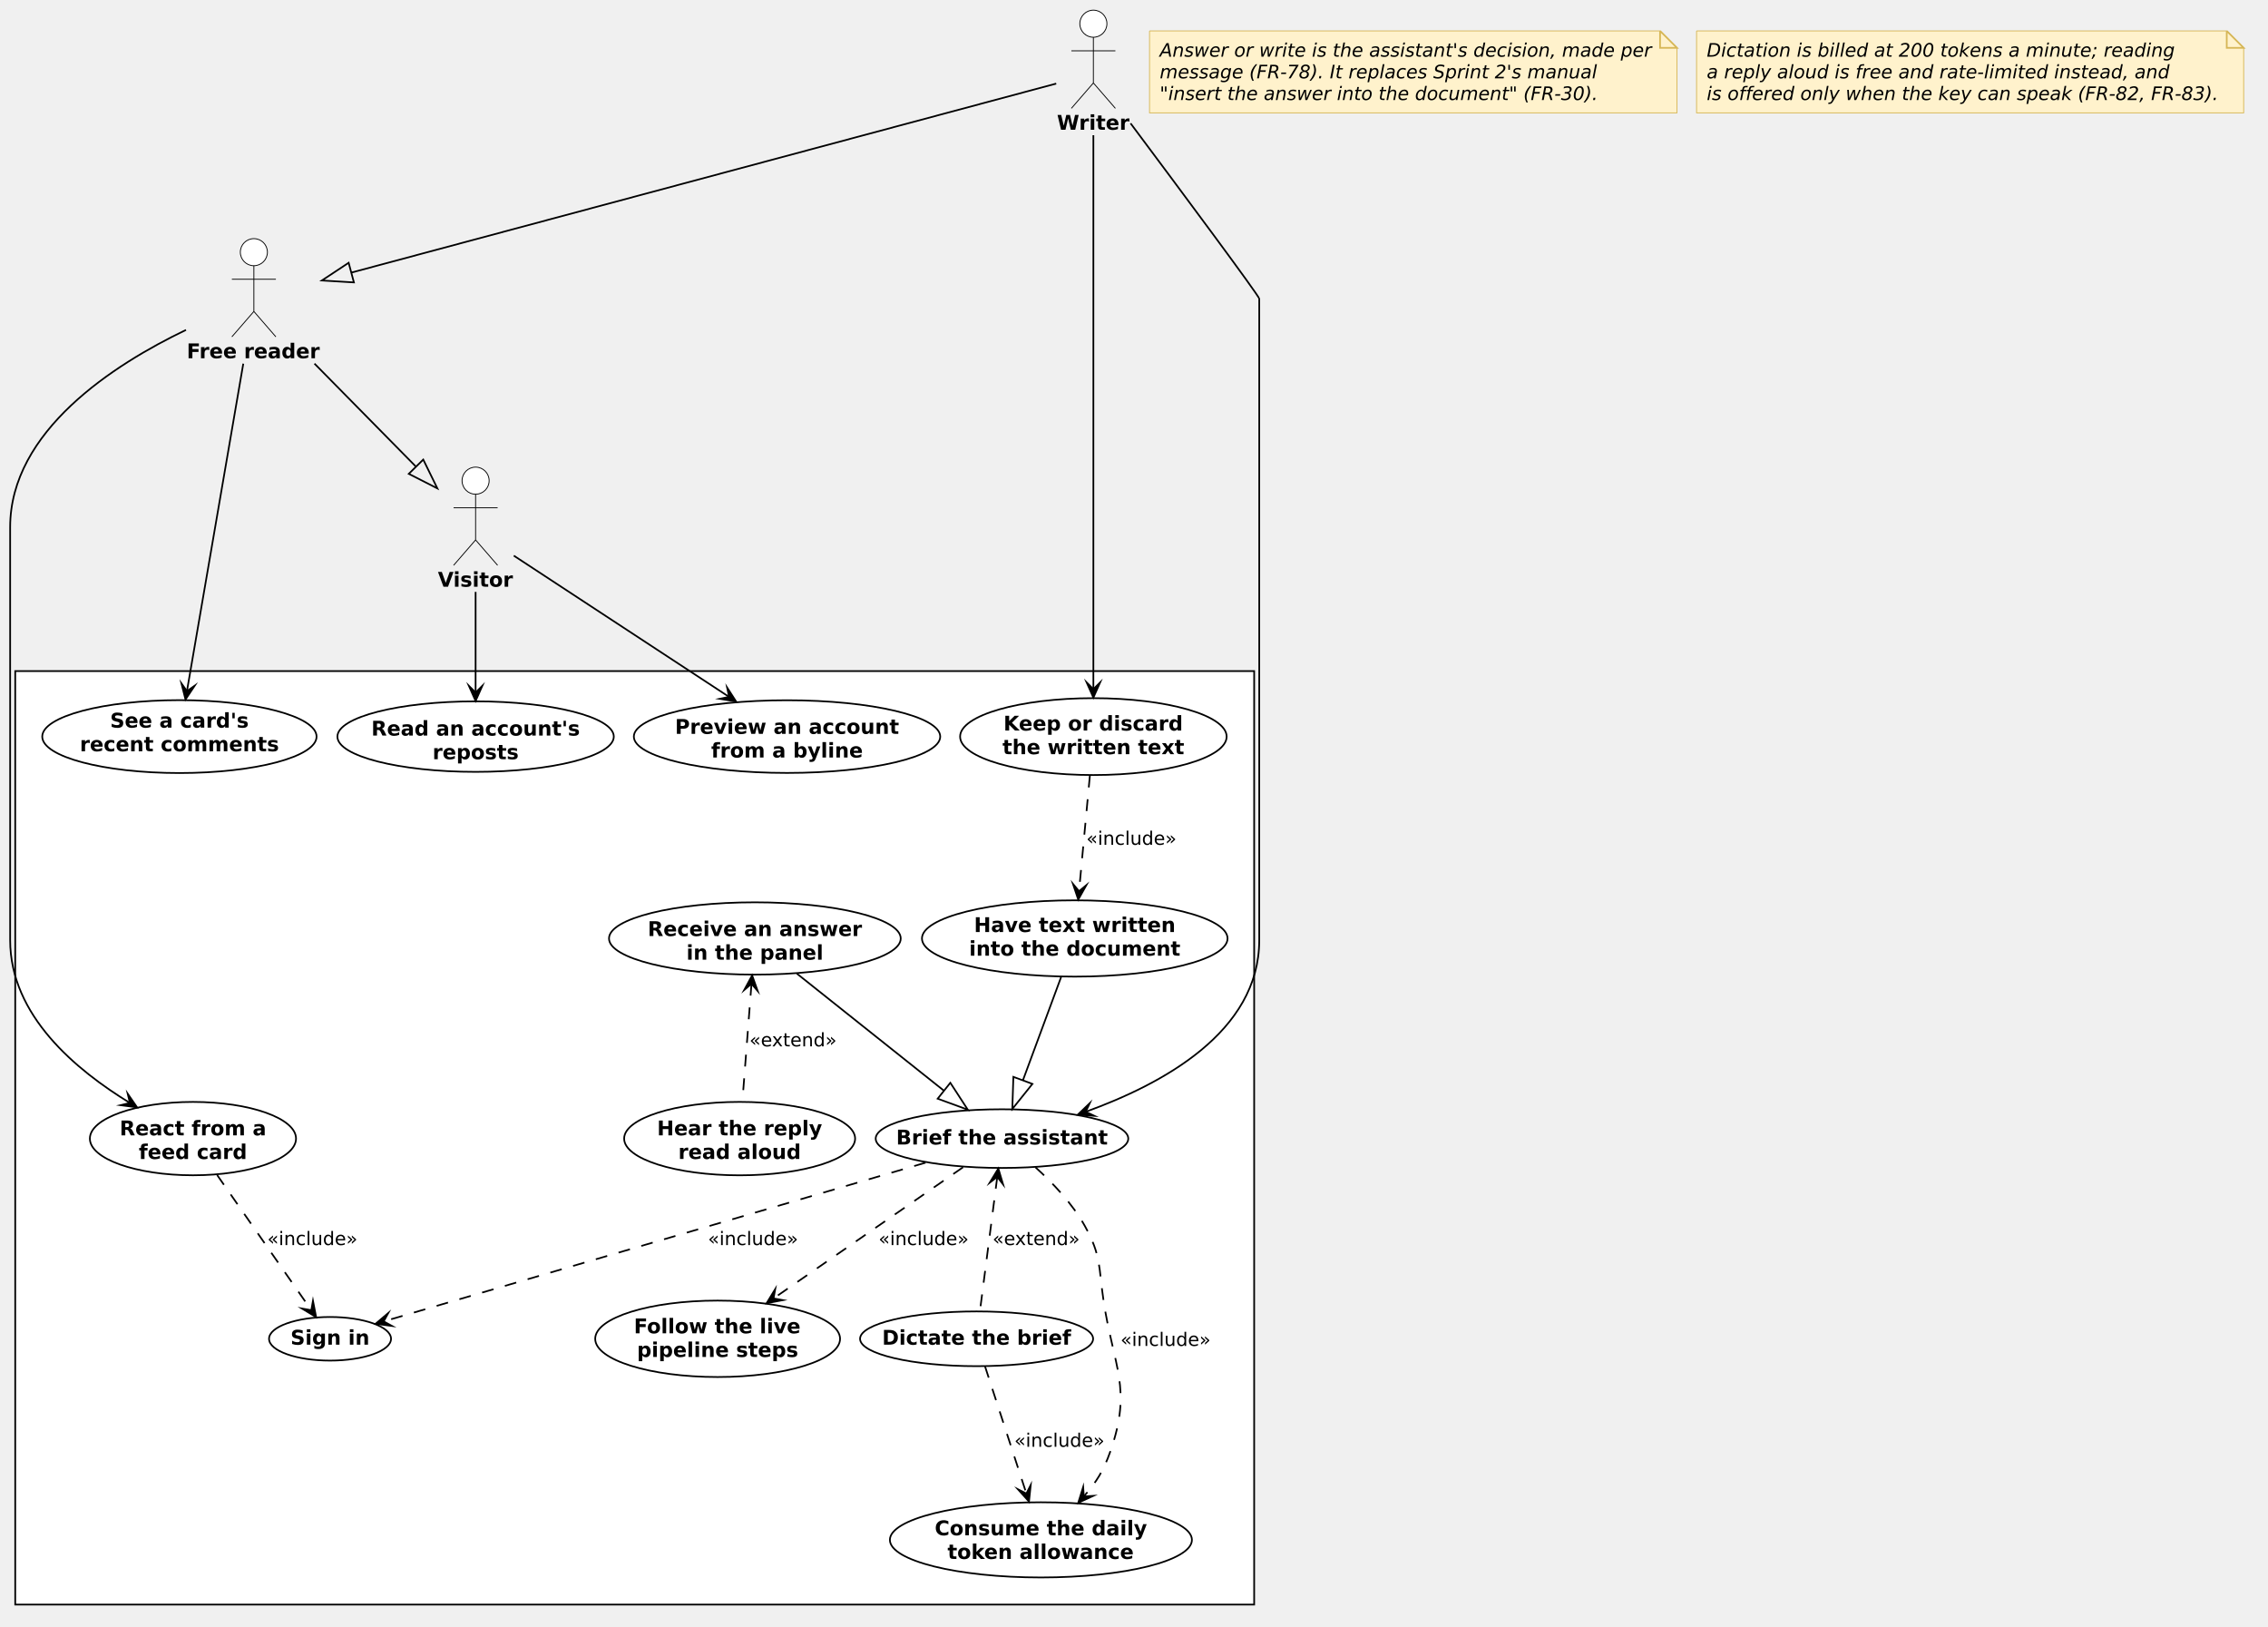
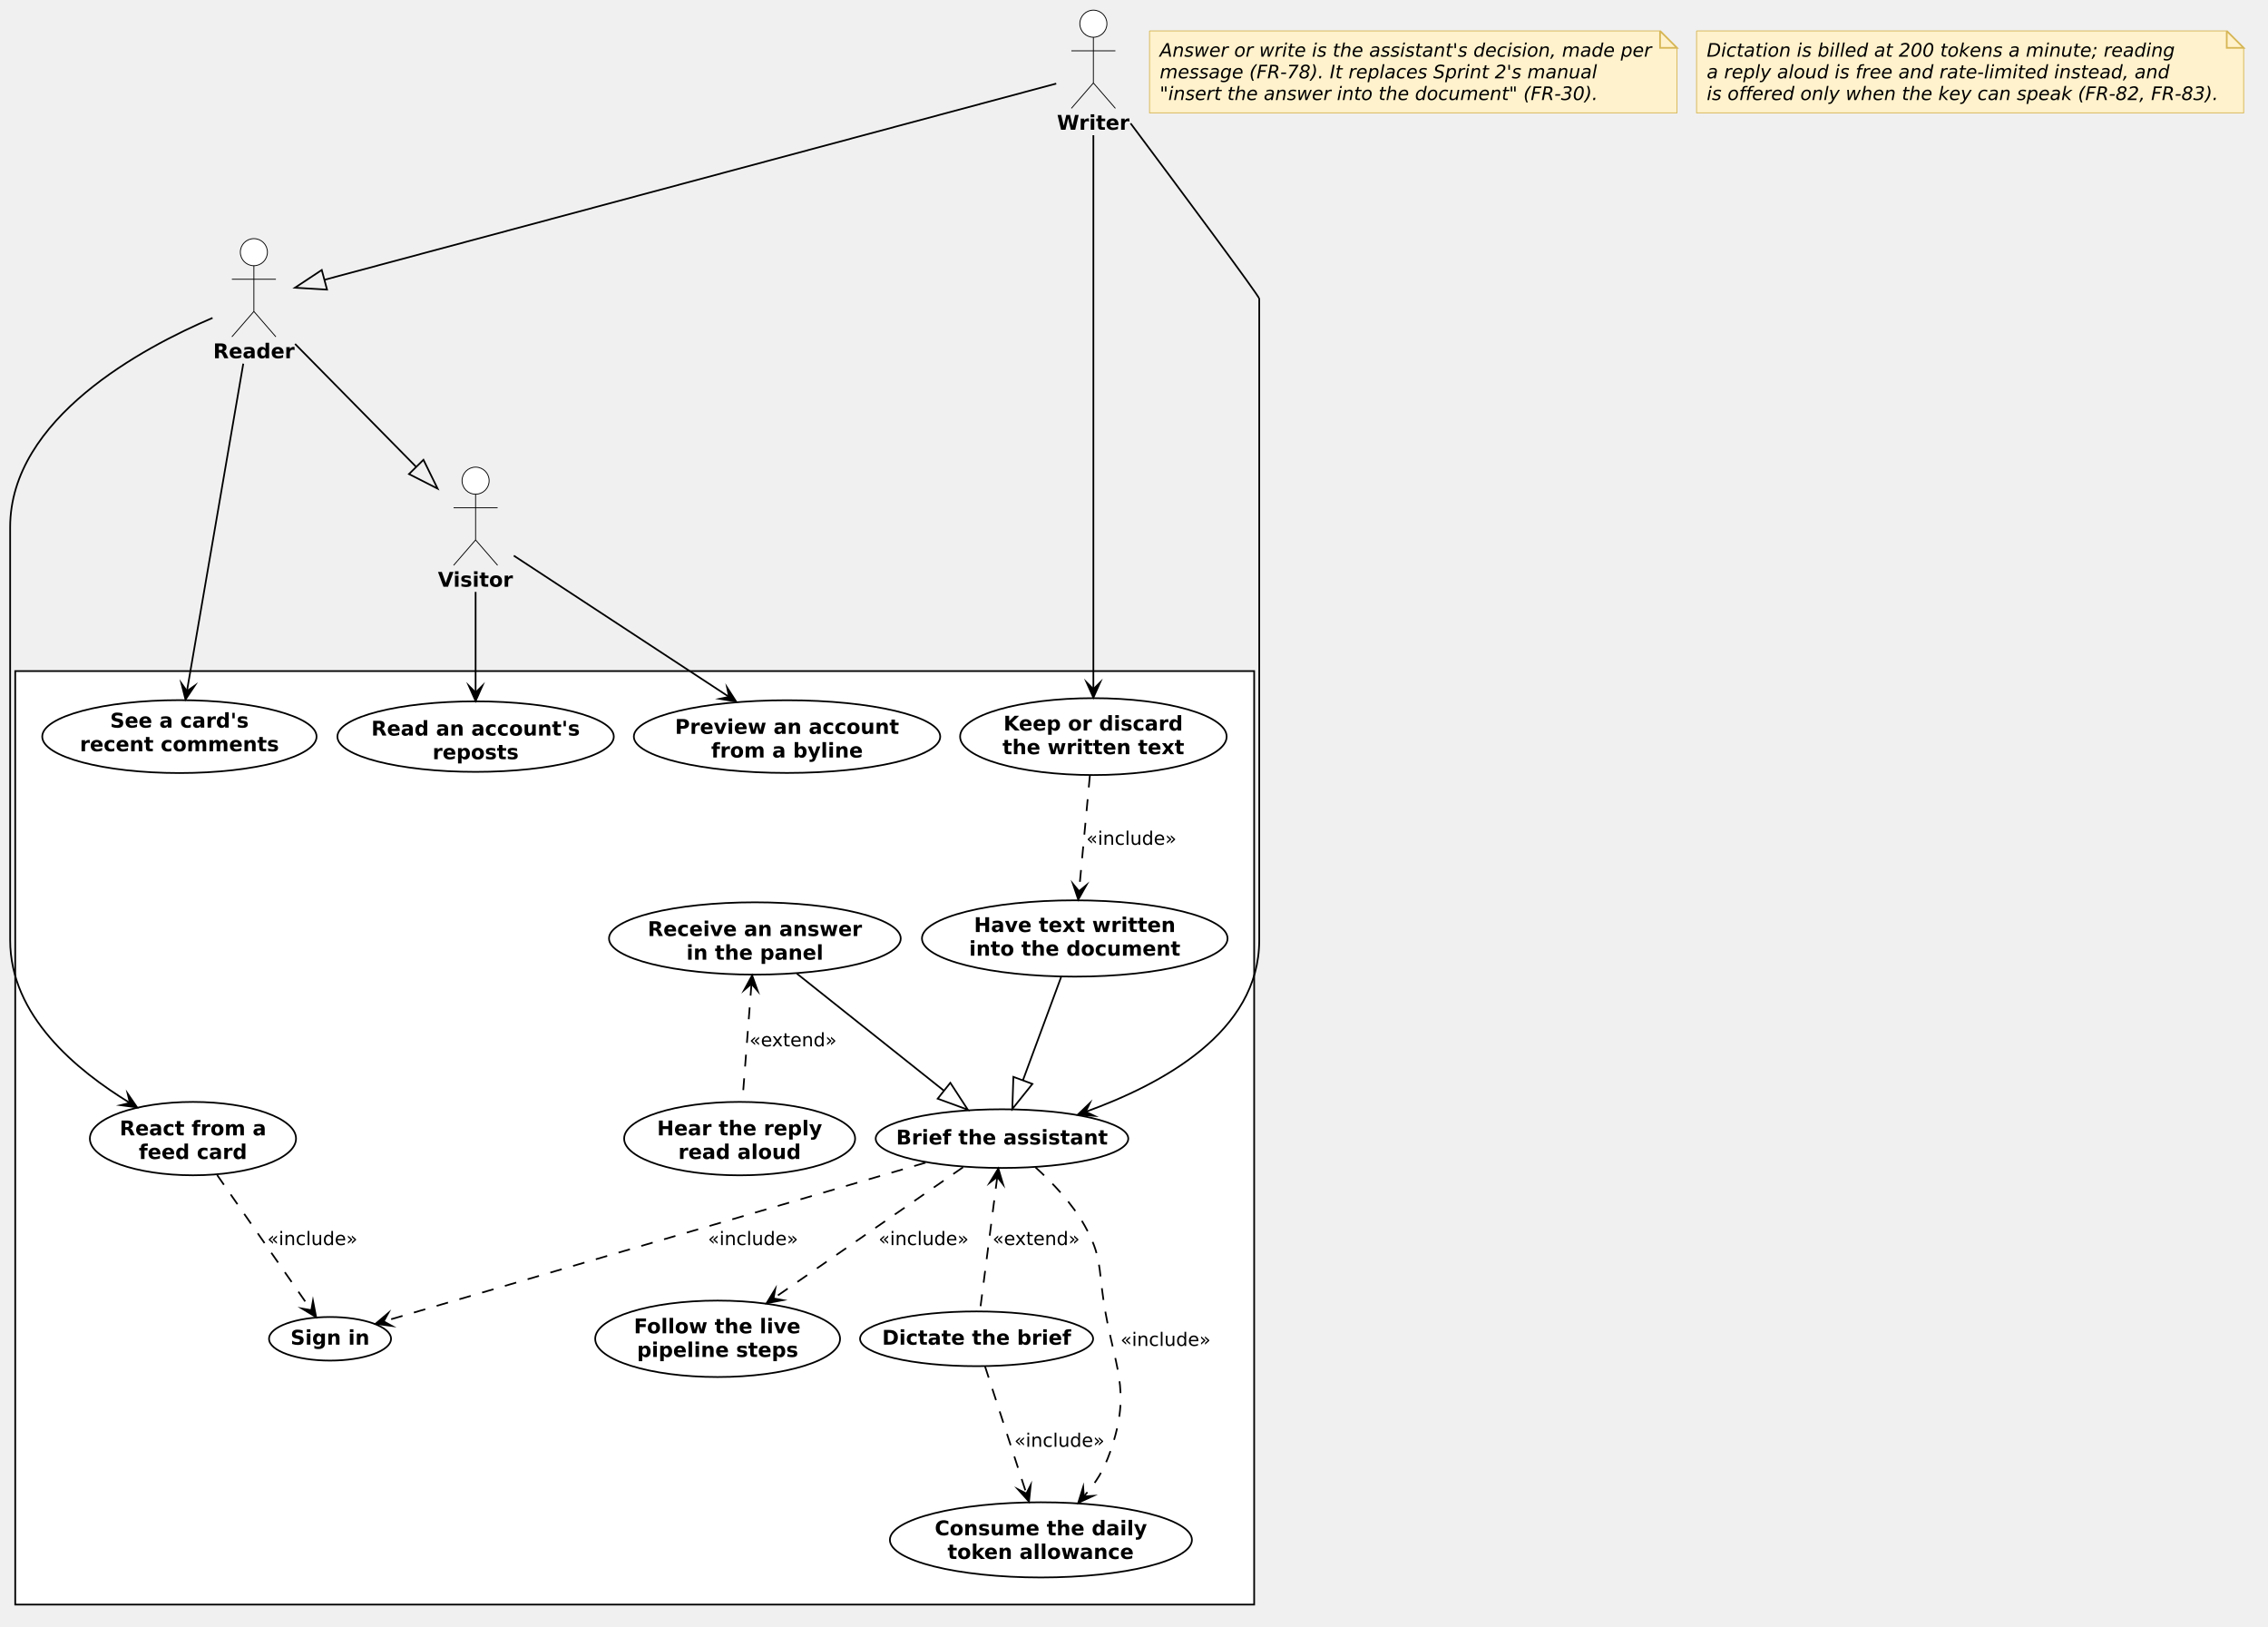
<svg xmlns="http://www.w3.org/2000/svg" contentStyleType="text/css" data-diagram-type="DESCRIPTION" height="961px" preserveAspectRatio="none" style="width:1340px;height:961px;background:#FFFFFF;" version="1.1" viewBox="0 0 1340 961" width="1340px" zoomAndPan="magnify">
  <defs />
  <g>
    <g class="cluster" data-qualified-name="..6" data-source-line="14" id="ent0007">
      <rect fill="#FFFFFF" height="551.4" style="stroke:#000000;stroke-width:1;" width="732" x="9" y="396.4" />
    </g>
    <g class="entity" data-qualified-name="..6.AUTH" data-source-line="15" id="ent0008">
      <ellipse cx="194.998" cy="790.807" fill="#FFFFFF" rx="36.038" ry="12.877" style="stroke:#000000;stroke-width:1;" />
      <text fill="#000000" font-family="DejaVu Sans" font-size="12" font-weight="700" lengthAdjust="spacing" textLength="46.723" x="171.637" y="794.292">Sign in</text>
    </g>
    <g class="entity" data-qualified-name="..6.REPOSTED" data-source-line="16" id="ent0009">
      <ellipse cx="280.999" cy="435.105" fill="#FFFFFF" rx="81.649" ry="20.825" style="stroke:#000000;stroke-width:1;" />
      <text fill="#000000" font-family="DejaVu Sans" font-size="12" font-weight="700" lengthAdjust="spacing" textLength="123.269" x="219.364" y="434.501">Read an account's</text>
      <text fill="#000000" font-family="DejaVu Sans" font-size="12" font-weight="700" lengthAdjust="spacing" textLength="50.912" x="255.543" y="448.47">reposts</text>
    </g>
    <g class="entity" data-qualified-name="..6.BYLINE" data-source-line="17" id="ent0010">
      <ellipse cx="465.004" cy="435.096" fill="#FFFFFF" rx="90.514" ry="21.466" style="stroke:#000000;stroke-width:1;" />
      <text fill="#000000" font-family="DejaVu Sans" font-size="12" font-weight="700" lengthAdjust="spacing" textLength="132.398" x="398.805" y="433.487">Preview an account</text>
      <text fill="#000000" font-family="DejaVu Sans" font-size="12" font-weight="700" lengthAdjust="spacing" textLength="89.66" x="420.174" y="447.456">from a byline</text>
    </g>
    <g class="entity" data-qualified-name="..6.CARD" data-source-line="18" id="ent0011">
      <ellipse cx="114.002" cy="672.555" fill="#FFFFFF" rx="60.902" ry="21.665" style="stroke:#000000;stroke-width:1;" />
      <text fill="#000000" font-family="DejaVu Sans" font-size="12" font-weight="700" lengthAdjust="spacing" textLength="86.666" x="70.669" y="670.644">React from a</text>
      <text fill="#000000" font-family="DejaVu Sans" font-size="12" font-weight="700" lengthAdjust="spacing" textLength="63.984" x="82.01" y="684.613">feed card</text>
    </g>
    <g class="entity" data-qualified-name="..6.RECENT" data-source-line="19" id="ent0012">
      <ellipse cx="106.001" cy="435.095" fill="#FFFFFF" rx="81.041" ry="21.525" style="stroke:#000000;stroke-width:1;" />
      <text fill="#000000" font-family="DejaVu Sans" font-size="12" font-weight="700" lengthAdjust="spacing" textLength="81.908" x="65.047" y="429.795">See a card's</text>
      <text fill="#000000" font-family="DejaVu Sans" font-size="12" font-weight="700" lengthAdjust="spacing" textLength="117.691" x="47.155" y="443.763">recent comments</text>
    </g>
    <g class="entity" data-qualified-name="..6.BRIEF" data-source-line="20" id="ent0013">
      <ellipse cx="592.002" cy="672.564" fill="#FFFFFF" rx="74.622" ry="17.324" style="stroke:#000000;stroke-width:1;" />
      <text fill="#000000" font-family="DejaVu Sans" font-size="12" font-weight="700" lengthAdjust="spacing" textLength="125.062" x="529.471" y="676.049">Brief the assistant</text>
    </g>
    <g class="entity" data-qualified-name="..6.ANSWER" data-source-line="21" id="ent0014">
      <ellipse cx="446" cy="554.342" fill="#FFFFFF" rx="86.18" ry="21.352" style="stroke:#000000;stroke-width:1;" />
      <text fill="#000000" font-family="DejaVu Sans" font-size="12" font-weight="700" lengthAdjust="spacing" textLength="126.627" x="382.687" y="552.908">Receive an answer</text>
      <text fill="#000000" font-family="DejaVu Sans" font-size="12" font-weight="700" lengthAdjust="spacing" textLength="80.912" x="405.544" y="566.877">in the panel</text>
    </g>
    <g class="entity" data-qualified-name="..6.WRITE" data-source-line="22" id="ent0015">
      <ellipse cx="634.997" cy="554.344" fill="#FFFFFF" rx="90.277" ry="22.534" style="stroke:#000000;stroke-width:1;" />
      <text fill="#000000" font-family="DejaVu Sans" font-size="12" font-weight="700" lengthAdjust="spacing" textLength="119.08" x="575.457" y="550.53">Have text written</text>
      <text fill="#000000" font-family="DejaVu Sans" font-size="12" font-weight="700" lengthAdjust="spacing" textLength="124.822" x="572.585" y="564.499">into the document</text>
    </g>
    <g class="entity" data-qualified-name="..6.KEEP" data-source-line="23" id="ent0016">
      <ellipse cx="645.999" cy="435.102" fill="#FFFFFF" rx="78.739" ry="22.702" style="stroke:#000000;stroke-width:1;" />
      <text fill="#000000" font-family="DejaVu Sans" font-size="12" font-weight="700" lengthAdjust="spacing" textLength="106.248" x="592.875" y="431.528">Keep or discard</text>
      <text fill="#000000" font-family="DejaVu Sans" font-size="12" font-weight="700" lengthAdjust="spacing" textLength="107.397" x="592.301" y="445.497">the written text</text>
    </g>
    <g class="entity" data-qualified-name="..6.STEPS" data-source-line="24" id="ent0017">
      <ellipse cx="423.997" cy="790.815" fill="#FFFFFF" rx="72.337" ry="22.575" style="stroke:#000000;stroke-width:1;" />
      <text fill="#000000" font-family="DejaVu Sans" font-size="12" font-weight="700" lengthAdjust="spacing" textLength="98.959" x="374.518" y="787.571">Follow the live</text>
      <text fill="#000000" font-family="DejaVu Sans" font-size="12" font-weight="700" lengthAdjust="spacing" textLength="95.268" x="376.363" y="801.539">pipeline steps</text>
    </g>
    <g class="entity" data-qualified-name="..6.VOICEIN" data-source-line="25" id="ent0018">
      <ellipse cx="576.998" cy="790.81" fill="#FFFFFF" rx="68.848" ry="16.17" style="stroke:#000000;stroke-width:1;" />
      <text fill="#000000" font-family="DejaVu Sans" font-size="12" font-weight="700" lengthAdjust="spacing" textLength="111.65" x="521.173" y="794.294">Dictate the brief</text>
    </g>
    <g class="entity" data-qualified-name="..6.VOICEOUT" data-source-line="26" id="ent0019">
      <ellipse cx="436.996" cy="672.562" fill="#FFFFFF" rx="68.236" ry="21.682" style="stroke:#000000;stroke-width:1;" />
      <text fill="#000000" font-family="DejaVu Sans" font-size="12" font-weight="700" lengthAdjust="spacing" textLength="97.553" x="388.219" y="670.625">Hear the reply</text>
      <text fill="#000000" font-family="DejaVu Sans" font-size="12" font-weight="700" lengthAdjust="spacing" textLength="72.51" x="400.741" y="684.594">read aloud</text>
    </g>
    <g class="entity" data-qualified-name="..6.QUOTA" data-source-line="27" id="ent0020">
      <ellipse cx="614.997" cy="909.585" fill="#FFFFFF" rx="89.227" ry="22.205" style="stroke:#000000;stroke-width:1;" />
      <text fill="#000000" font-family="DejaVu Sans" font-size="12" font-weight="700" lengthAdjust="spacing" textLength="125.432" x="552.281" y="906.874">Consume the daily</text>
      <text fill="#000000" font-family="DejaVu Sans" font-size="12" font-weight="700" lengthAdjust="spacing" textLength="110.367" x="559.813" y="920.843">token allowance</text>
    </g>
    <g class="entity" data-qualified-name="VIS" data-source-line="7" id="ent0001">
      <ellipse cx="280.997" cy="283.93" fill="#FFFFFF" rx="8" ry="8" style="stroke:#000000;stroke-width:0.5;" />
      <path d="M280.997,291.93 L280.997,318.93 M267.997,299.93 L293.997,299.93 M280.997,318.93 L267.997,333.93 M280.997,318.93 L293.997,333.93" fill="none" style="stroke:#000000;stroke-width:0.5;" />
      <text fill="#000000" font-family="DejaVu Sans" font-size="12" font-weight="700" lengthAdjust="spacing" textLength="44.555" x="258.72" y="346.569">Visitor</text>
    </g>
    <g class="entity" data-qualified-name="LG" data-source-line="8" id="ent0002">
-       <ellipse cx="149.995" cy="148.96" fill="#FFFFFF" rx="8" ry="8" style="stroke:#000000;stroke-width:0.5;" />
-       <path d="M149.995,156.96 L149.995,183.96 M136.995,164.96 L162.995,164.96 M149.995,183.96 L136.995,198.96 M149.995,183.96 L162.995,198.96" fill="none" style="stroke:#000000;stroke-width:0.5;" />
-       <text fill="#000000" font-family="DejaVu Sans" font-size="12" font-weight="700" lengthAdjust="spacing" textLength="79.371" x="110.31" y="211.599">Free reader</text>
+       <ellipse cx="150.001" cy="148.96" fill="#FFFFFF" rx="8" ry="8" style="stroke:#000000;stroke-width:0.5;" />
+       <path d="M150.001,156.96 L150.001,183.96 M137.001,164.96 L163.001,164.96 M150.001,183.96 L137.001,198.96 M150.001,183.96 L163.001,198.96" fill="none" style="stroke:#000000;stroke-width:0.5;" />
+       <text fill="#000000" font-family="DejaVu Sans" font-size="12" font-weight="700" lengthAdjust="spacing" textLength="48.123" x="125.94" y="211.599">Reader</text>
    </g>
    <g class="entity" data-qualified-name="R" data-source-line="9" id="ent0003">
      <ellipse cx="646" cy="14" fill="#FFFFFF" rx="8" ry="8" style="stroke:#000000;stroke-width:0.5;" />
      <path d="M646,22 L646,49 M633,30 L659,30 M646,49 L633,64 M646,49 L659,64" fill="none" style="stroke:#000000;stroke-width:0.5;" />
      <text fill="#000000" font-family="DejaVu Sans" font-size="12" font-weight="700" lengthAdjust="spacing" textLength="43.06" x="624.47" y="76.639">Writer</text>
    </g>
    <g class="entity" data-qualified-name="N1" data-source-line="50" id="ent0037">
      <path d="M679.18,18.27 L679.18,66.684 L990.815,66.684 L990.815,28.27 L980.815,18.27 L679.18,18.27" fill="#FFF2CC" style="stroke:#D6B656;stroke-width:0.5;" />
      <path d="M980.815,18.27 L980.815,28.27 L990.815,28.27 L980.815,18.27" fill="#FFF2CC" style="stroke:#D6B656;stroke-width:1;" />
      <text fill="#000000" font-family="DejaVu Sans" font-size="11" font-style="italic" lengthAdjust="spacing" textLength="290.635" x="685.18" y="33.48">Answer or write is the assistant's decision, made per</text>
      <text fill="#000000" font-family="DejaVu Sans" font-size="11" font-style="italic" lengthAdjust="spacing" textLength="258.382" x="685.18" y="46.285">message (FR-78). It replaces Sprint 2's manual</text>
      <text fill="#000000" font-family="DejaVu Sans" font-size="11" font-style="italic" lengthAdjust="spacing" textLength="258.881" x="685.18" y="59.09">"insert the answer into the document" (FR-30).</text>
    </g>
    <g class="entity" data-qualified-name="N2" data-source-line="56" id="ent0038">
      <path d="M1002.38,18.27 L1002.38,66.684 L1325.628,66.684 L1325.628,28.27 L1315.628,18.27 L1002.38,18.27" fill="#FFF2CC" style="stroke:#D6B656;stroke-width:0.5;" />
      <path d="M1315.628,18.27 L1315.628,28.27 L1325.628,28.27 L1315.628,18.27" fill="#FFF2CC" style="stroke:#D6B656;stroke-width:1;" />
      <text fill="#000000" font-family="DejaVu Sans" font-size="11" font-style="italic" lengthAdjust="spacing" textLength="276.558" x="1008.38" y="33.48">Dictation is billed at 200 tokens a minute; reading</text>
      <text fill="#000000" font-family="DejaVu Sans" font-size="11" font-style="italic" lengthAdjust="spacing" textLength="273.459" x="1008.38" y="46.285">a reply aloud is free and rate-limited instead, and</text>
      <text fill="#000000" font-family="DejaVu Sans" font-size="11" font-style="italic" lengthAdjust="spacing" textLength="302.248" x="1008.38" y="59.09">is offered only when the key can speak (FR-82, FR-83).</text>
    </g>
    <g class="link" data-entity-1="ent0002" data-entity-2="ent0001" data-link-type="extension" data-source-line="11" id="lnk4">
-       <path d="M185.8,214.78 C208.98,238.31 225.831,255.404 245.791,275.674" fill="none" id="LG-to-VIS" style="stroke:#000000;stroke-width:1;" />
-       <polygon fill="none" points="258.42,288.5,250.066,271.465,241.515,279.884,258.42,288.5" style="stroke:#000000;stroke-width:1;stroke-linejoin:miter;stroke-miterlimit:10;" />
+       <path d="M174.33,203.15 C198.45,227.63 222.467,252.008 245.917,275.808" fill="none" id="LG-to-VIS" style="stroke:#000000;stroke-width:1;" />
+       <polygon fill="none" points="258.55,288.63,250.191,271.597,241.643,280.019,258.55,288.63" style="stroke:#000000;stroke-width:1;stroke-linejoin:miter;stroke-miterlimit:10;" />
    </g>
    <g class="link" data-entity-1="ent0003" data-entity-2="ent0002" data-link-type="extension" data-source-line="12" id="lnk5">
-       <path d="M624.05,49.37 C547.27,69.95 307.456,134.24 207.546,161.02" fill="none" id="R-to-LG" style="stroke:#000000;stroke-width:1;" />
-       <polygon fill="none" points="190.16,165.68,209.1,166.815,205.993,155.224,190.16,165.68" style="stroke:#000000;stroke-width:1;stroke-linejoin:miter;stroke-miterlimit:10;" />
+       <path d="M624.05,49.37 C542.77,71.15 276.686,142.489 191.666,165.28" fill="none" id="R-to-LG" style="stroke:#000000;stroke-width:1;" />
+       <polygon fill="none" points="174.28,169.94,193.22,171.075,190.113,159.484,174.28,169.94" style="stroke:#000000;stroke-width:1;stroke-linejoin:miter;stroke-miterlimit:10;" />
    </g>
    <g class="link" data-entity-1="ent0001" data-entity-2="ent0009" data-link-type="dependency" data-source-line="30" id="lnk21">
      <path d="M281,349.63 C281,370.73 281,391.56 281,409.06" fill="none" id="VIS-to-REPOSTED" style="stroke:#000000;stroke-width:1;" />
      <polygon fill="#000000" points="281,414.06,285,405.06,281,409.06,277,405.06,281,414.06" style="stroke:#000000;stroke-width:1;stroke-linejoin:miter;stroke-miterlimit:10;" />
    </g>
    <g class="link" data-entity-1="ent0001" data-entity-2="ent0010" data-link-type="dependency" data-source-line="31" id="lnk22">
      <path d="M303.56,328.22 C336.57,349.87 393.919,387.488 430.749,411.638" fill="none" id="VIS-to-BYLINE" style="stroke:#000000;stroke-width:1;" />
      <polygon fill="#000000" points="434.93,414.38,429.597,406.1,430.749,411.638,425.21,412.79,434.93,414.38" style="stroke:#000000;stroke-width:1;stroke-linejoin:miter;stroke-miterlimit:10;" />
    </g>
    <g class="link" data-entity-1="ent0002" data-entity-2="ent0011" data-link-type="dependency" data-source-line="32" id="lnk23">
-       <path d="M109.89,194.88 C67.28,215.32 6,254.59 6,311.42 C6,311.42 6,311.42 6,555.34 C6,599.96 44.987,632.038 76.747,651.498" fill="none" id="LG-to-CARD" style="stroke:#000000;stroke-width:1;" />
+       <path d="M125.57,187.79 C84.49,205.28 6,247.1 6,311.42 C6,311.42 6,311.42 6,555.34 C6,599.96 44.987,632.038 76.747,651.498" fill="none" id="LG-to-CARD" style="stroke:#000000;stroke-width:1;" />
      <polygon fill="#000000" points="81.01,654.11,75.426,645.997,76.747,651.498,71.246,652.819,81.01,654.11" style="stroke:#000000;stroke-width:1;stroke-linejoin:miter;stroke-miterlimit:10;" />
    </g>
    <g class="link" data-entity-1="ent0002" data-entity-2="ent0012" data-link-type="dependency" data-source-line="33" id="lnk24">
      <path d="M143.74,214.81 C134.39,269.12 117.928,364.782 110.448,408.252" fill="none" id="LG-to-RECENT" style="stroke:#000000;stroke-width:1;" />
      <polygon fill="#000000" points="109.6,413.18,115.068,404.989,110.448,408.252,107.184,403.632,109.6,413.18" style="stroke:#000000;stroke-width:1;stroke-linejoin:miter;stroke-miterlimit:10;" />
    </g>
    <g class="link" data-entity-1="ent0003" data-entity-2="ent0013" data-link-type="dependency" data-source-line="34" id="lnk25">
      <path d="M667.99,72.87 C696.89,111.55 744,174.86 744,176.45 C744,176.45 744,176.45 744,555.34 C744,609.82 686.322,640.488 641.481,656.718" fill="none" id="R-to-BRIEF" style="stroke:#000000;stroke-width:1;" />
      <polygon fill="#000000" points="636.78,658.42,646.604,659.118,641.481,656.718,643.881,651.596,636.78,658.42" style="stroke:#000000;stroke-width:1;stroke-linejoin:miter;stroke-miterlimit:10;" />
    </g>
    <g class="link" data-entity-1="ent0003" data-entity-2="ent0016" data-link-type="dependency" data-source-line="35" id="lnk26">
      <path d="M646,79.88 C646,159.62 646,342.72 646,407.07" fill="none" id="R-to-KEEP" style="stroke:#000000;stroke-width:1;" />
      <polygon fill="#000000" points="646,412.07,650,403.07,646,407.07,642,403.07,646,412.07" style="stroke:#000000;stroke-width:1;stroke-linejoin:miter;stroke-miterlimit:10;" />
    </g>
    <g class="link" data-entity-1="ent0011" data-entity-2="ent0008" data-link-type="dependency" data-source-line="37" id="lnk27">
      <path d="M128.29,694.07 C145.28,718.45 170.181,754.198 183.921,773.908" fill="none" id="CARD-to-AUTH" style="stroke:#000000;stroke-width:1;stroke-dasharray:7,7;" />
      <polygon fill="#000000" points="186.78,778.01,184.915,768.339,183.921,773.908,178.352,772.914,186.78,778.01" style="stroke:#000000;stroke-width:1;stroke-linejoin:miter;stroke-miterlimit:10;" />
      <text fill="#000000" font-family="DejaVu Sans" font-size="11" lengthAdjust="spacing" textLength="53.313" x="157.93" y="735.45">«include»</text>
    </g>
    <g class="link" data-entity-1="ent0014" data-entity-2="ent0013" data-link-type="extension" data-source-line="38" id="lnk28">
      <path d="M470.77,575.06 C499.24,597.72 531.36,623.276 557.74,644.286" fill="none" id="ANSWER-to-BRIEF" style="stroke:#000000;stroke-width:1;" />
      <polygon fill="none" points="571.82,655.5,561.478,639.593,554.002,648.98,571.82,655.5" style="stroke:#000000;stroke-width:1;stroke-linejoin:miter;stroke-miterlimit:10;" />
    </g>
    <g class="link" data-entity-1="ent0015" data-entity-2="ent0013" data-link-type="extension" data-source-line="39" id="lnk29">
      <path d="M626.91,577.2 C618.54,599.82 611.905,617.758 604.355,638.168" fill="none" id="WRITE-to-BRIEF" style="stroke:#000000;stroke-width:1;" />
      <polygon fill="none" points="598.11,655.05,609.982,640.25,598.728,636.086,598.11,655.05" style="stroke:#000000;stroke-width:1;stroke-linejoin:miter;stroke-miterlimit:10;" />
    </g>
    <g class="link" data-entity-1="ent0013" data-entity-2="ent0017" data-link-type="dependency" data-source-line="40" id="lnk30">
      <path d="M568.99,689.48 C538.8,710.37 489.901,744.205 457.031,766.955" fill="none" id="BRIEF-to-STEPS" style="stroke:#000000;stroke-width:1;stroke-dasharray:7,7;" />
      <polygon fill="#000000" points="452.92,769.8,462.597,767.967,457.031,766.955,458.044,761.389,452.92,769.8" style="stroke:#000000;stroke-width:1;stroke-linejoin:miter;stroke-miterlimit:10;" />
      <text fill="#000000" font-family="DejaVu Sans" font-size="11" lengthAdjust="spacing" textLength="53.313" x="519.06" y="735.45">«include»</text>
    </g>
    <g class="link" data-entity-1="ent0013" data-entity-2="ent0020" data-link-type="dependency" data-source-line="41" id="lnk31">
      <path d="M611.77,689.5 C621.91,698.66 633.63,710.97 641,724.24 C650.78,741.86 649.01,748.31 652,768.24 C657.89,807.46 669.14,819.97 656,857.39 C652.08,868.56 647.878,875.352 640.348,883.932" fill="none" id="BRIEF-to-QUOTA" style="stroke:#000000;stroke-width:1;stroke-dasharray:7,7;" />
      <polygon fill="#000000" points="637.05,887.69,645.993,883.564,640.348,883.932,639.98,878.287,637.05,887.69" style="stroke:#000000;stroke-width:1;stroke-linejoin:miter;stroke-miterlimit:10;" />
      <text fill="#000000" font-family="DejaVu Sans" font-size="11" lengthAdjust="spacing" textLength="53.313" x="662" y="795.02">«include»</text>
    </g>
    <g class="link" data-entity-1="ent0013" data-entity-2="ent0008" data-link-type="dependency" data-source-line="42" id="lnk32">
      <path d="M546.85,686.78 C463.72,711.12 293.678,760.914 226.698,780.534" fill="none" id="BRIEF-to-AUTH" style="stroke:#000000;stroke-width:1;stroke-dasharray:7,7;" />
      <polygon fill="#000000" points="221.9,781.94,231.661,783.249,226.698,780.534,229.413,775.571,221.9,781.94" style="stroke:#000000;stroke-width:1;stroke-linejoin:miter;stroke-miterlimit:10;" />
      <text fill="#000000" font-family="DejaVu Sans" font-size="11" lengthAdjust="spacing" textLength="53.313" x="418.27" y="735.45">«include»</text>
    </g>
    <g class="link" data-entity-1="ent0013" data-entity-2="ent0018" data-link-type="dependency" data-source-line="43" id="lnk33">
      <path d="M589.21,695.169 C586.31,717.649 581.82,752.43 579,774.3" fill="none" id="BRIEF-backto-VOICEIN" style="stroke:#000000;stroke-width:1;stroke-dasharray:7,7;" />
      <polygon fill="#000000" points="589.85,690.21,584.731,698.624,589.21,695.169,592.666,699.648,589.85,690.21" style="stroke:#000000;stroke-width:1;stroke-linejoin:miter;stroke-miterlimit:10;" />
      <text fill="#000000" font-family="DejaVu Sans" font-size="11" lengthAdjust="spacing" textLength="51.772" x="586.4" y="735.45">«extend»</text>
    </g>
    <g class="link" data-entity-1="ent0014" data-entity-2="ent0019" data-link-type="dependency" data-source-line="44" id="lnk34">
      <path d="M444.003,581.105 C442.373,602.125 440.26,629.47 438.63,650.57" fill="none" id="ANSWER-backto-VOICEOUT" style="stroke:#000000;stroke-width:1;stroke-dasharray:7,7;" />
      <polygon fill="#000000" points="444.39,576.12,439.706,584.784,444.003,581.105,447.682,585.402,444.39,576.12" style="stroke:#000000;stroke-width:1;stroke-linejoin:miter;stroke-miterlimit:10;" />
      <text fill="#000000" font-family="DejaVu Sans" font-size="11" lengthAdjust="spacing" textLength="51.772" x="442.77" y="618.08">«extend»</text>
    </g>
    <g class="link" data-entity-1="ent0018" data-entity-2="ent0020" data-link-type="dependency" data-source-line="45" id="lnk35">
      <path d="M581.97,807.08 C588.61,827.48 598.863,859.005 606.413,882.215" fill="none" id="VOICEIN-to-QUOTA" style="stroke:#000000;stroke-width:1;stroke-dasharray:7,7;" />
      <polygon fill="#000000" points="607.96,886.97,608.98,877.174,606.413,882.215,601.372,879.649,607.96,886.97" style="stroke:#000000;stroke-width:1;stroke-linejoin:miter;stroke-miterlimit:10;" />
      <text fill="#000000" font-family="DejaVu Sans" font-size="11" lengthAdjust="spacing" textLength="53.313" x="599.28" y="854.6">«include»</text>
    </g>
    <g class="link" data-entity-1="ent0016" data-entity-2="ent0015" data-link-type="dependency" data-source-line="46" id="lnk36">
      <path d="M643.93,458.16 C641.96,479.12 639.486,505.482 637.526,526.412" fill="none" id="KEEP-to-WRITE" style="stroke:#000000;stroke-width:1;stroke-dasharray:7,7;" />
      <polygon fill="#000000" points="637.06,531.39,641.882,522.802,637.526,526.412,633.917,522.056,637.06,531.39" style="stroke:#000000;stroke-width:1;stroke-linejoin:miter;stroke-miterlimit:10;" />
      <text fill="#000000" font-family="DejaVu Sans" font-size="11" lengthAdjust="spacing" textLength="53.313" x="641.83" y="499.02">«include»</text>
    </g>
  </g>
</svg>
